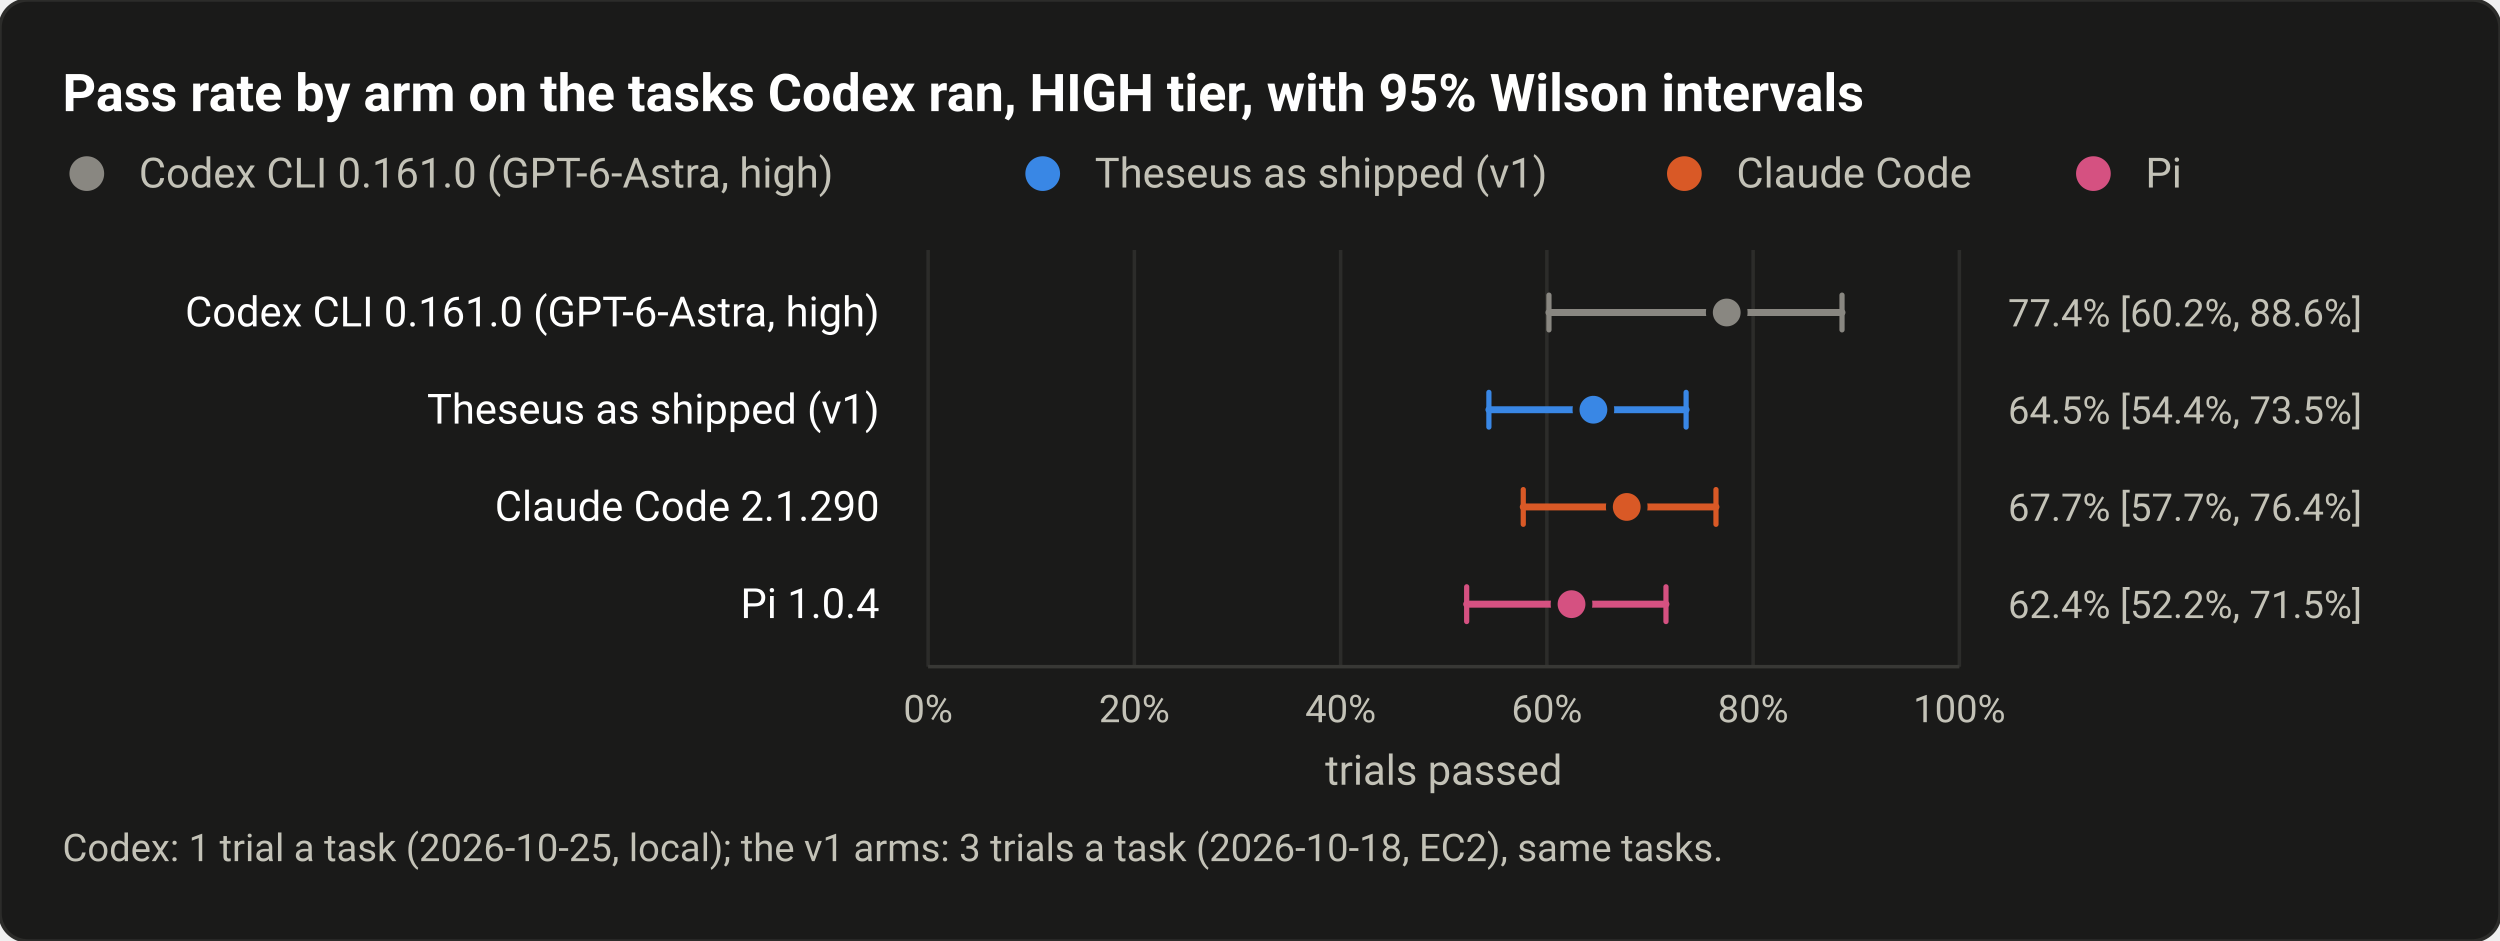
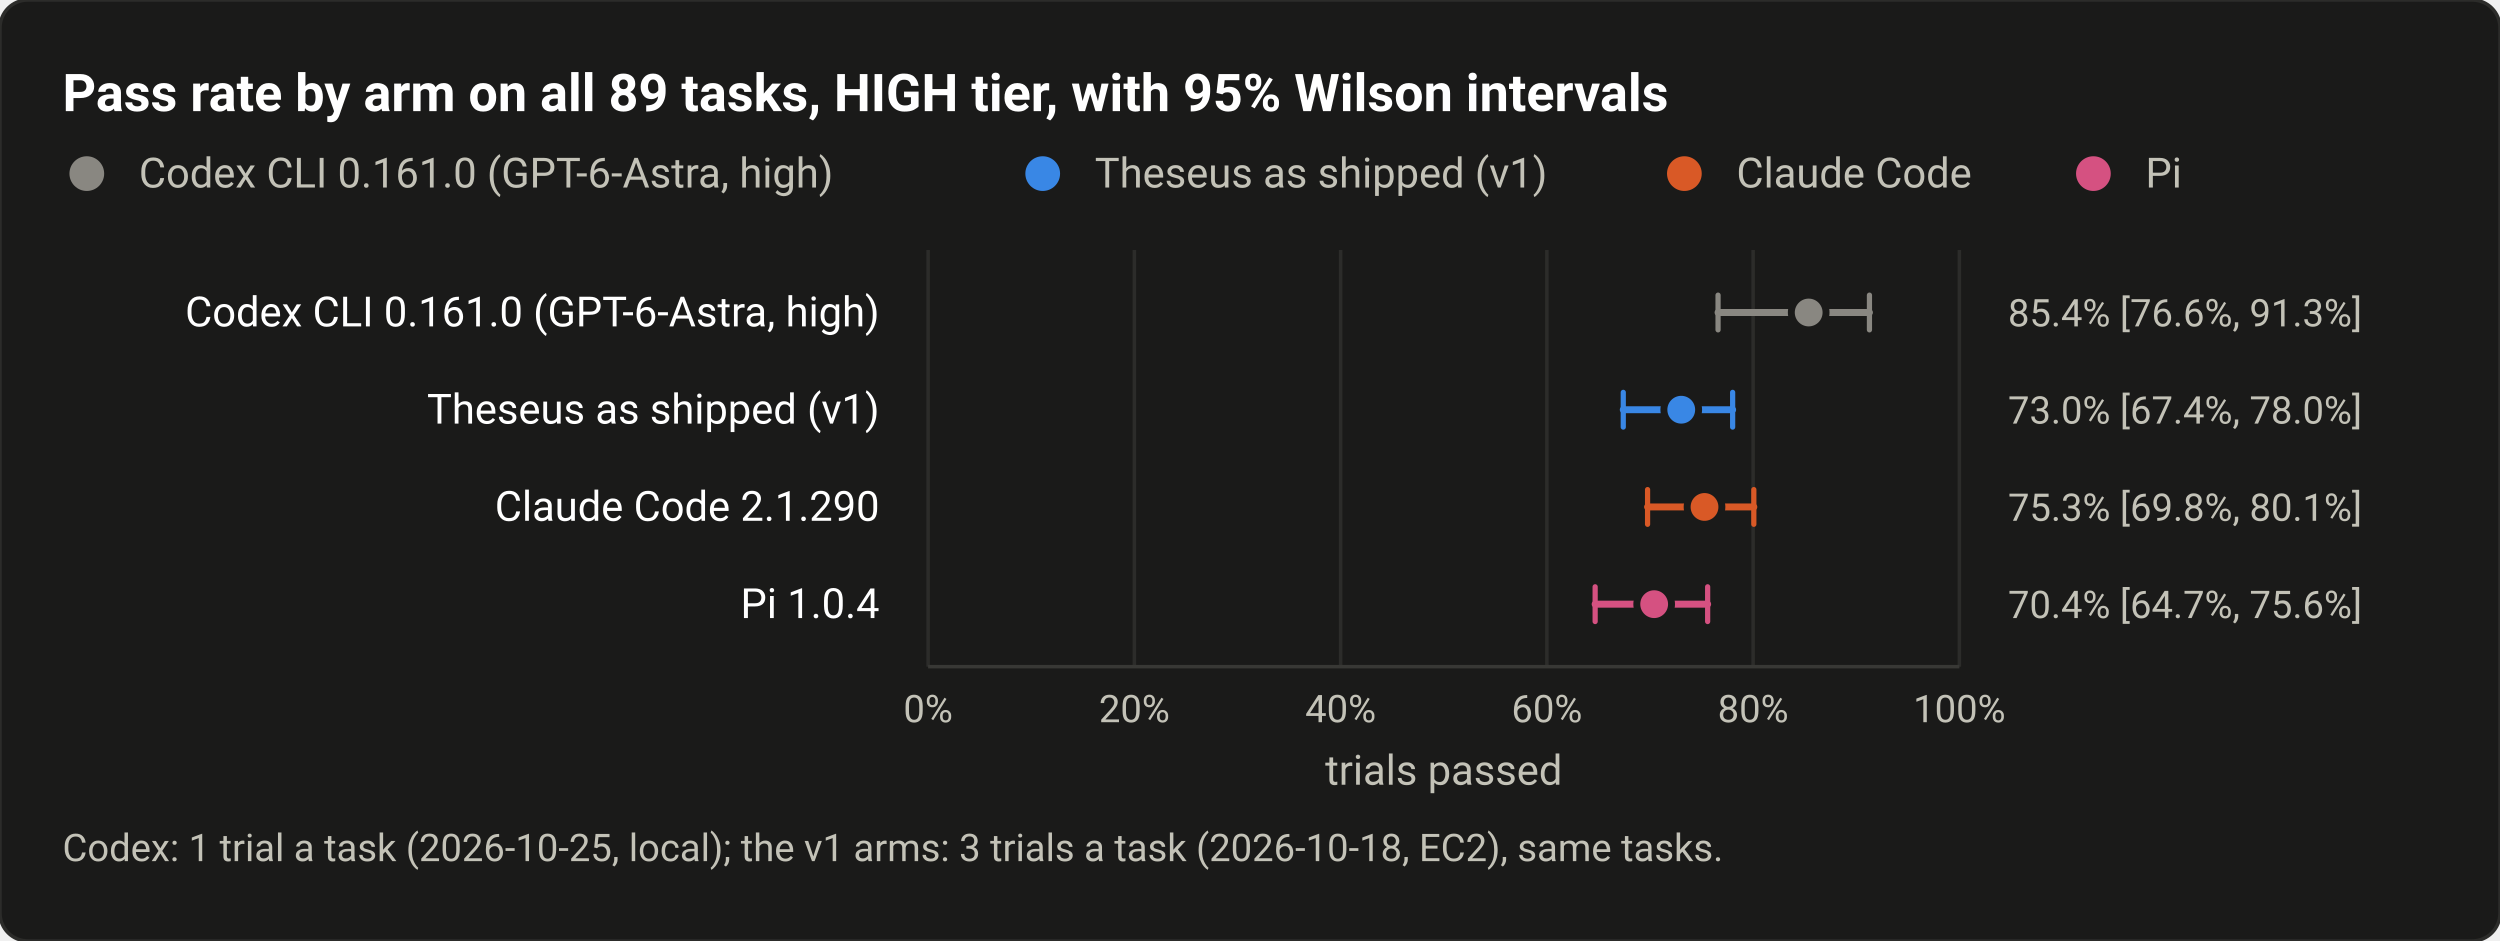
<svg xmlns="http://www.w3.org/2000/svg" width="720" height="271" viewBox="0 0 720 271" role="img" aria-labelledby="t-pass-rates-codex t-pass-rates-codex-d" font-family="system-ui, -apple-system, 'Segoe UI', Roboto, Helvetica, Arial, sans-serif">
  <rect width="720" height="271" rx="8" fill="#1a1a19" stroke="#2c2c2a" />
-   <text x="18.0" y="32.0" font-size="15" fill="#ffffff" font-weight="600">Pass rate by arm on the tasks Codex ran, HIGH tier, with 95% Wilson intervals</text>
+   <text x="18.0" y="32.0" font-size="15" fill="#ffffff" font-weight="600">Pass rate by arm on all 89 tasks, HIGH tier, with 95% Wilson intervals</text>
  <circle cx="25.0" cy="50.0" r="5" fill="#898781" />
  <text x="40.0" y="54.0" font-size="12" fill="#c3c2b7">Codex CLI 0.161.0 (GPT-6-Astra, high)</text>
  <circle cx="300.3" cy="50.0" r="5" fill="#3987e5" />
  <text x="315.3" y="54.0" font-size="12" fill="#c3c2b7">Theseus as shipped (v1)</text>
  <circle cx="485.1" cy="50.0" r="5" fill="#d95926" />
  <text x="500.1" y="54.0" font-size="12" fill="#c3c2b7">Claude Code</text>
  <circle cx="602.9" cy="50.0" r="5" fill="#d55181" />
  <text x="617.9" y="54.0" font-size="12" fill="#c3c2b7">Pi</text>
  <line x1="267.3" y1="72.0" x2="267.3" y2="192.0" stroke="#2c2c2a" stroke-width="1" />
  <line x1="326.7" y1="72.0" x2="326.7" y2="192.0" stroke="#2c2c2a" stroke-width="1" />
  <line x1="386.1" y1="72.0" x2="386.1" y2="192.0" stroke="#2c2c2a" stroke-width="1" />
  <line x1="445.5" y1="72.0" x2="445.5" y2="192.0" stroke="#2c2c2a" stroke-width="1" />
  <line x1="504.9" y1="72.0" x2="504.9" y2="192.0" stroke="#2c2c2a" stroke-width="1" />
  <line x1="564.3" y1="72.0" x2="564.3" y2="192.0" stroke="#2c2c2a" stroke-width="1" />
  <text x="253.3" y="94.0" font-size="12" fill="#ffffff" text-anchor="end">Codex CLI 0.161.0 (GPT-6-Astra, high)</text>
  <g>
-     <line x1="446.1" y1="90.0" x2="530.5" y2="90.0" stroke="#898781" stroke-width="2" stroke-linecap="round" />
-     <line x1="446.1" y1="85.0" x2="446.1" y2="95.0" stroke="#898781" stroke-width="1.5" stroke-linecap="round" />
-     <line x1="530.5" y1="85.0" x2="530.5" y2="95.0" stroke="#898781" stroke-width="1.5" stroke-linecap="round" />
-     <circle cx="497.3" cy="90.0" r="12" fill="transparent" />
-     <circle cx="497.3" cy="90.0" r="5" fill="#898781" stroke="#1a1a19" stroke-width="2" />
+     <line x1="494.8" y1="90.0" x2="538.4" y2="90.0" stroke="#898781" stroke-width="2" stroke-linecap="round" />
+     <line x1="494.8" y1="85.0" x2="494.8" y2="95.0" stroke="#898781" stroke-width="1.5" stroke-linecap="round" />
+     <line x1="538.4" y1="85.0" x2="538.4" y2="95.0" stroke="#898781" stroke-width="1.5" stroke-linecap="round" />
+     <circle cx="520.9" cy="90.0" r="12" fill="transparent" />
+     <circle cx="520.9" cy="90.0" r="5" fill="#898781" stroke="#1a1a19" stroke-width="2" />
  </g>
-   <text x="578.3" y="94.0" font-size="11" fill="#c3c2b7" style="font-variant-numeric: tabular-nums">77.4%  [60.2%, 88.6%]</text>
+   <text x="578.3" y="94.0" font-size="11" fill="#c3c2b7" style="font-variant-numeric: tabular-nums">85.4%  [76.6%, 91.3%]</text>
  <text x="253.3" y="122.0" font-size="12" fill="#ffffff" text-anchor="end">Theseus as shipped (v1)</text>
  <g>
-     <line x1="428.8" y1="118.0" x2="485.6" y2="118.0" stroke="#3987e5" stroke-width="2" stroke-linecap="round" />
-     <line x1="428.8" y1="113.0" x2="428.8" y2="123.0" stroke="#3987e5" stroke-width="1.5" stroke-linecap="round" />
-     <line x1="485.6" y1="113.0" x2="485.6" y2="123.0" stroke="#3987e5" stroke-width="1.5" stroke-linecap="round" />
-     <circle cx="458.9" cy="118.0" r="12" fill="transparent" />
-     <circle cx="458.9" cy="118.0" r="5" fill="#3987e5" stroke="#1a1a19" stroke-width="2" />
+     <line x1="467.5" y1="118.0" x2="499.0" y2="118.0" stroke="#3987e5" stroke-width="2" stroke-linecap="round" />
+     <line x1="467.5" y1="113.0" x2="467.5" y2="123.0" stroke="#3987e5" stroke-width="1.5" stroke-linecap="round" />
+     <line x1="499.0" y1="113.0" x2="499.0" y2="123.0" stroke="#3987e5" stroke-width="1.5" stroke-linecap="round" />
+     <circle cx="484.2" cy="118.0" r="12" fill="transparent" />
+     <circle cx="484.2" cy="118.0" r="5" fill="#3987e5" stroke="#1a1a19" stroke-width="2" />
  </g>
-   <text x="578.3" y="122.0" font-size="11" fill="#c3c2b7" style="font-variant-numeric: tabular-nums">64.5%  [54.4%, 73.5%]</text>
+   <text x="578.3" y="122.0" font-size="11" fill="#c3c2b7" style="font-variant-numeric: tabular-nums">73.0%  [67.4%, 78.0%]</text>
  <text x="253.3" y="150.0" font-size="12" fill="#ffffff" text-anchor="end">Claude Code 2.1.290</text>
  <g>
-     <line x1="438.7" y1="146.0" x2="494.2" y2="146.0" stroke="#d95926" stroke-width="2" stroke-linecap="round" />
-     <line x1="438.7" y1="141.0" x2="438.7" y2="151.0" stroke="#d95926" stroke-width="1.5" stroke-linecap="round" />
-     <line x1="494.2" y1="141.0" x2="494.2" y2="151.0" stroke="#d95926" stroke-width="1.5" stroke-linecap="round" />
-     <circle cx="468.5" cy="146.0" r="12" fill="transparent" />
-     <circle cx="468.5" cy="146.0" r="5" fill="#d95926" stroke="#1a1a19" stroke-width="2" />
+     <line x1="474.5" y1="146.0" x2="505.1" y2="146.0" stroke="#d95926" stroke-width="2" stroke-linecap="round" />
+     <line x1="474.5" y1="141.0" x2="474.5" y2="151.0" stroke="#d95926" stroke-width="1.5" stroke-linecap="round" />
+     <line x1="505.1" y1="141.0" x2="505.1" y2="151.0" stroke="#d95926" stroke-width="1.5" stroke-linecap="round" />
+     <circle cx="490.9" cy="146.0" r="12" fill="transparent" />
+     <circle cx="490.9" cy="146.0" r="5" fill="#d95926" stroke="#1a1a19" stroke-width="2" />
  </g>
-   <text x="578.3" y="150.0" font-size="11" fill="#c3c2b7" style="font-variant-numeric: tabular-nums">67.7%  [57.7%, 76.4%]</text>
+   <text x="578.3" y="150.0" font-size="11" fill="#c3c2b7" style="font-variant-numeric: tabular-nums">75.3%  [69.8%, 80.1%]</text>
  <text x="253.3" y="178.0" font-size="12" fill="#ffffff" text-anchor="end">Pi 1.0.4</text>
  <g>
-     <line x1="422.4" y1="174.0" x2="479.8" y2="174.0" stroke="#d55181" stroke-width="2" stroke-linecap="round" />
-     <line x1="422.4" y1="169.0" x2="422.4" y2="179.0" stroke="#d55181" stroke-width="1.5" stroke-linecap="round" />
-     <line x1="479.8" y1="169.0" x2="479.8" y2="179.0" stroke="#d55181" stroke-width="1.5" stroke-linecap="round" />
-     <circle cx="452.6" cy="174.0" r="12" fill="transparent" />
-     <circle cx="452.6" cy="174.0" r="5" fill="#d55181" stroke="#1a1a19" stroke-width="2" />
+     <line x1="459.4" y1="174.0" x2="491.8" y2="174.0" stroke="#d55181" stroke-width="2" stroke-linecap="round" />
+     <line x1="459.4" y1="169.0" x2="459.4" y2="179.0" stroke="#d55181" stroke-width="1.5" stroke-linecap="round" />
+     <line x1="491.8" y1="169.0" x2="491.8" y2="179.0" stroke="#d55181" stroke-width="1.5" stroke-linecap="round" />
+     <circle cx="476.4" cy="174.0" r="12" fill="transparent" />
+     <circle cx="476.4" cy="174.0" r="5" fill="#d55181" stroke="#1a1a19" stroke-width="2" />
  </g>
-   <text x="578.3" y="178.0" font-size="11" fill="#c3c2b7" style="font-variant-numeric: tabular-nums">62.4%  [52.2%, 71.5%]</text>
+   <text x="578.3" y="178.0" font-size="11" fill="#c3c2b7" style="font-variant-numeric: tabular-nums">70.4%  [64.7%, 75.6%]</text>
  <line x1="267.3" y1="192.0" x2="564.3" y2="192.0" stroke="#383835" stroke-width="1" />
  <text x="267.3" y="208.0" font-size="11" fill="#c3c2b7" text-anchor="middle" style="font-variant-numeric: tabular-nums">0%</text>
  <text x="326.7" y="208.0" font-size="11" fill="#c3c2b7" text-anchor="middle" style="font-variant-numeric: tabular-nums">20%</text>
  <text x="386.1" y="208.0" font-size="11" fill="#c3c2b7" text-anchor="middle" style="font-variant-numeric: tabular-nums">40%</text>
  <text x="445.5" y="208.0" font-size="11" fill="#c3c2b7" text-anchor="middle" style="font-variant-numeric: tabular-nums">60%</text>
  <text x="504.9" y="208.0" font-size="11" fill="#c3c2b7" text-anchor="middle" style="font-variant-numeric: tabular-nums">80%</text>
  <text x="564.3" y="208.0" font-size="11" fill="#c3c2b7" text-anchor="middle" style="font-variant-numeric: tabular-nums">100%</text>
  <text x="415.8" y="226.0" font-size="12" fill="#c3c2b7" text-anchor="middle">trials passed</text>
  <text x="18.0" y="248.0" font-size="11" fill="#c3c2b7">Codex: 1 trial a task (2026-10-25, local); the v1 arms: 3 trials a task (2026-10-18, EC2), same tasks.</text>
</svg>
